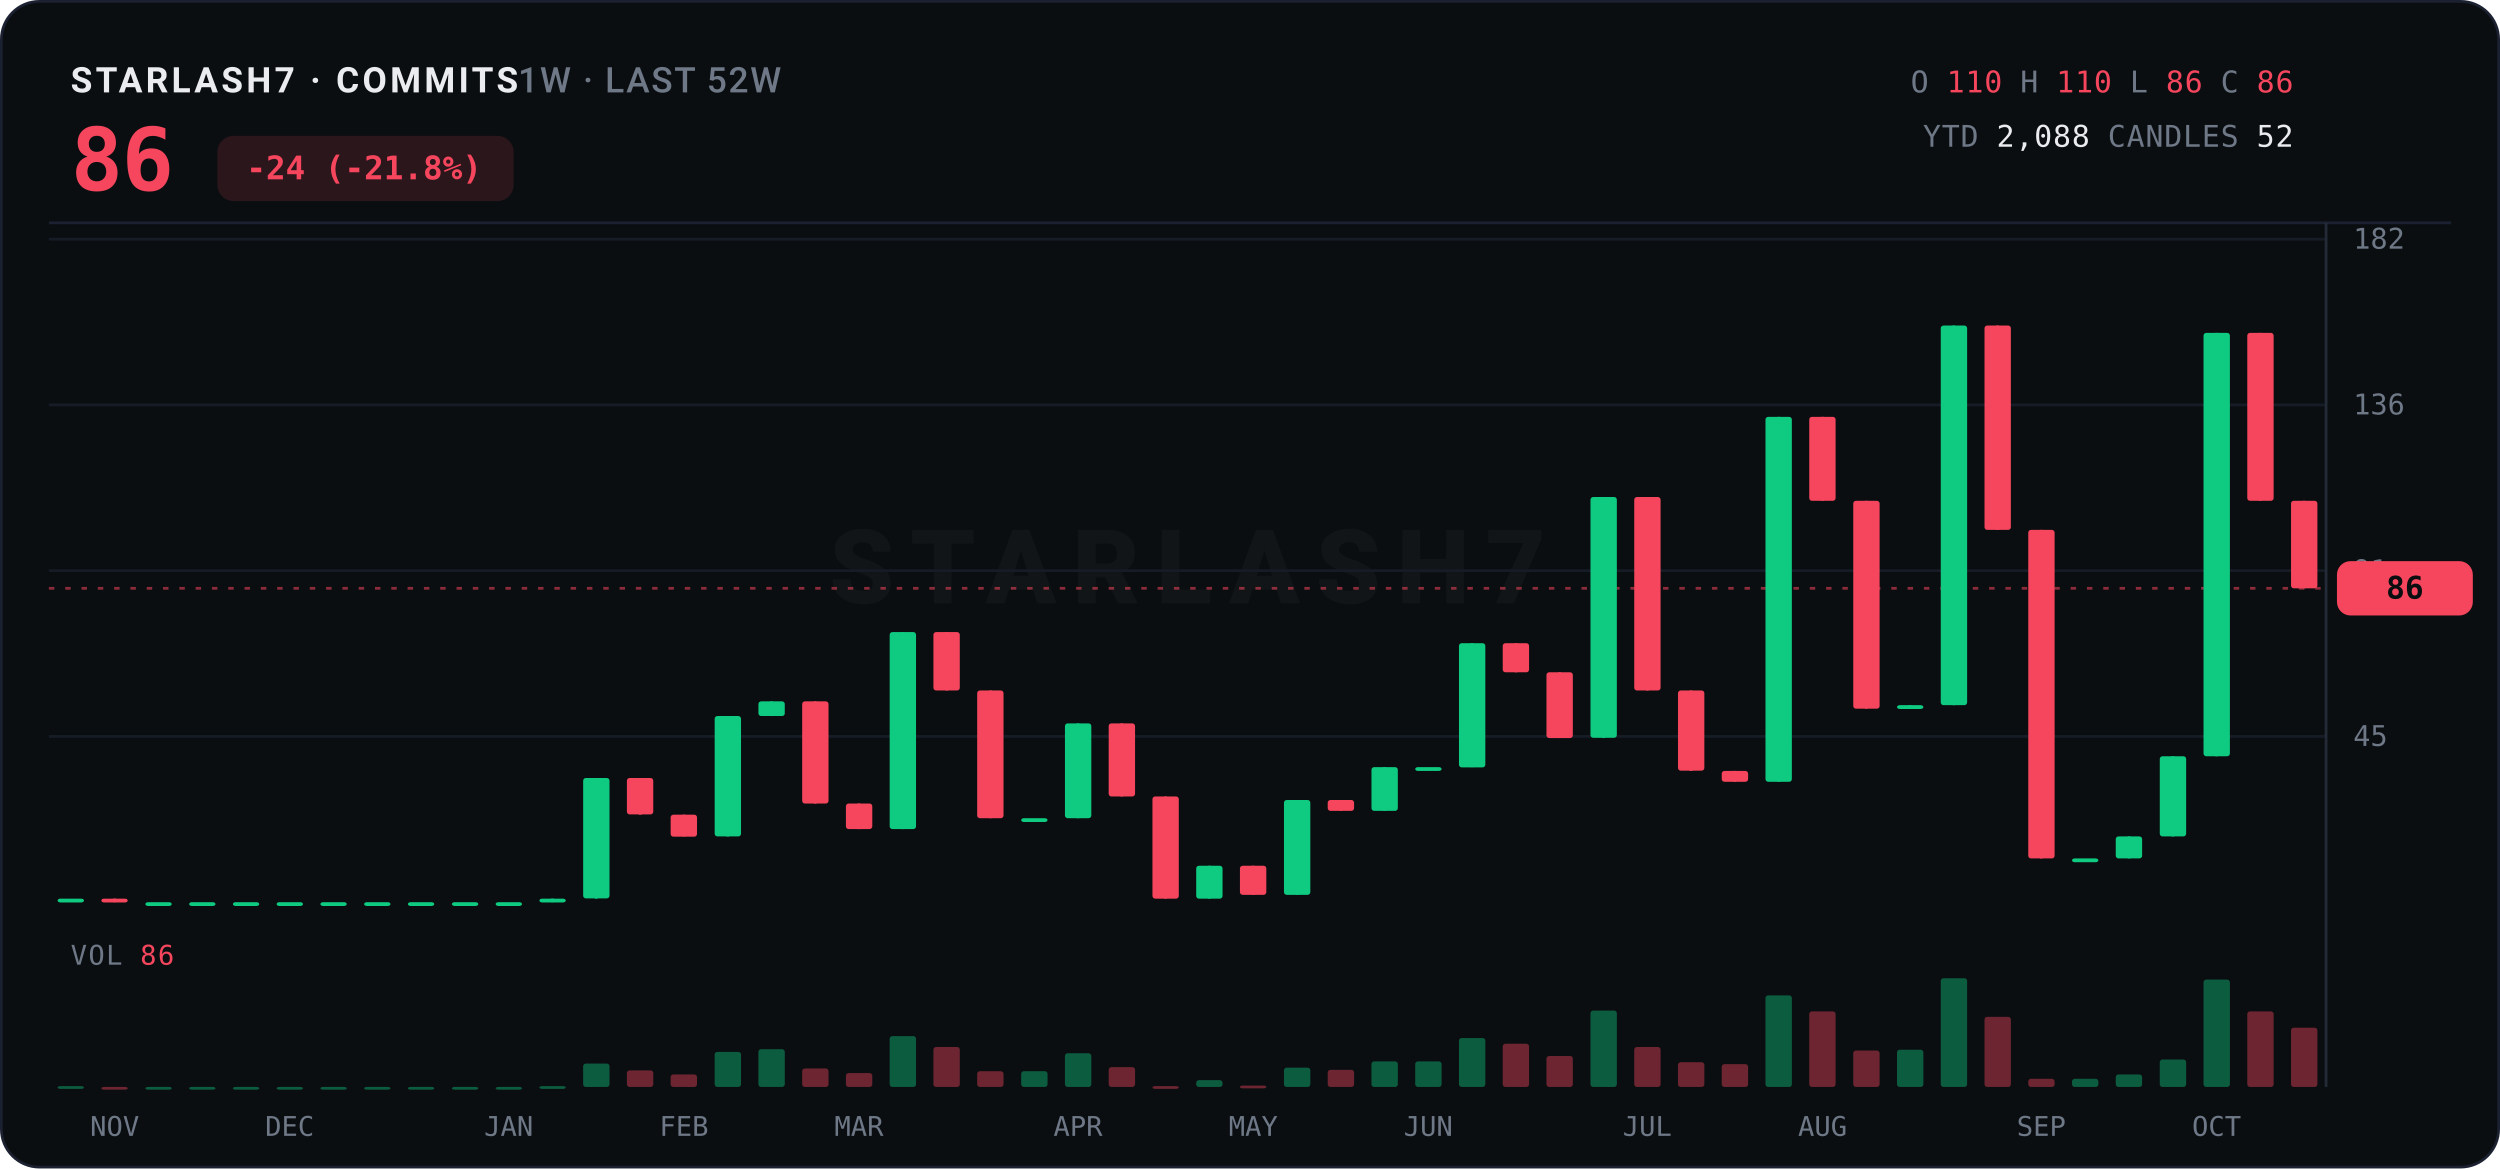
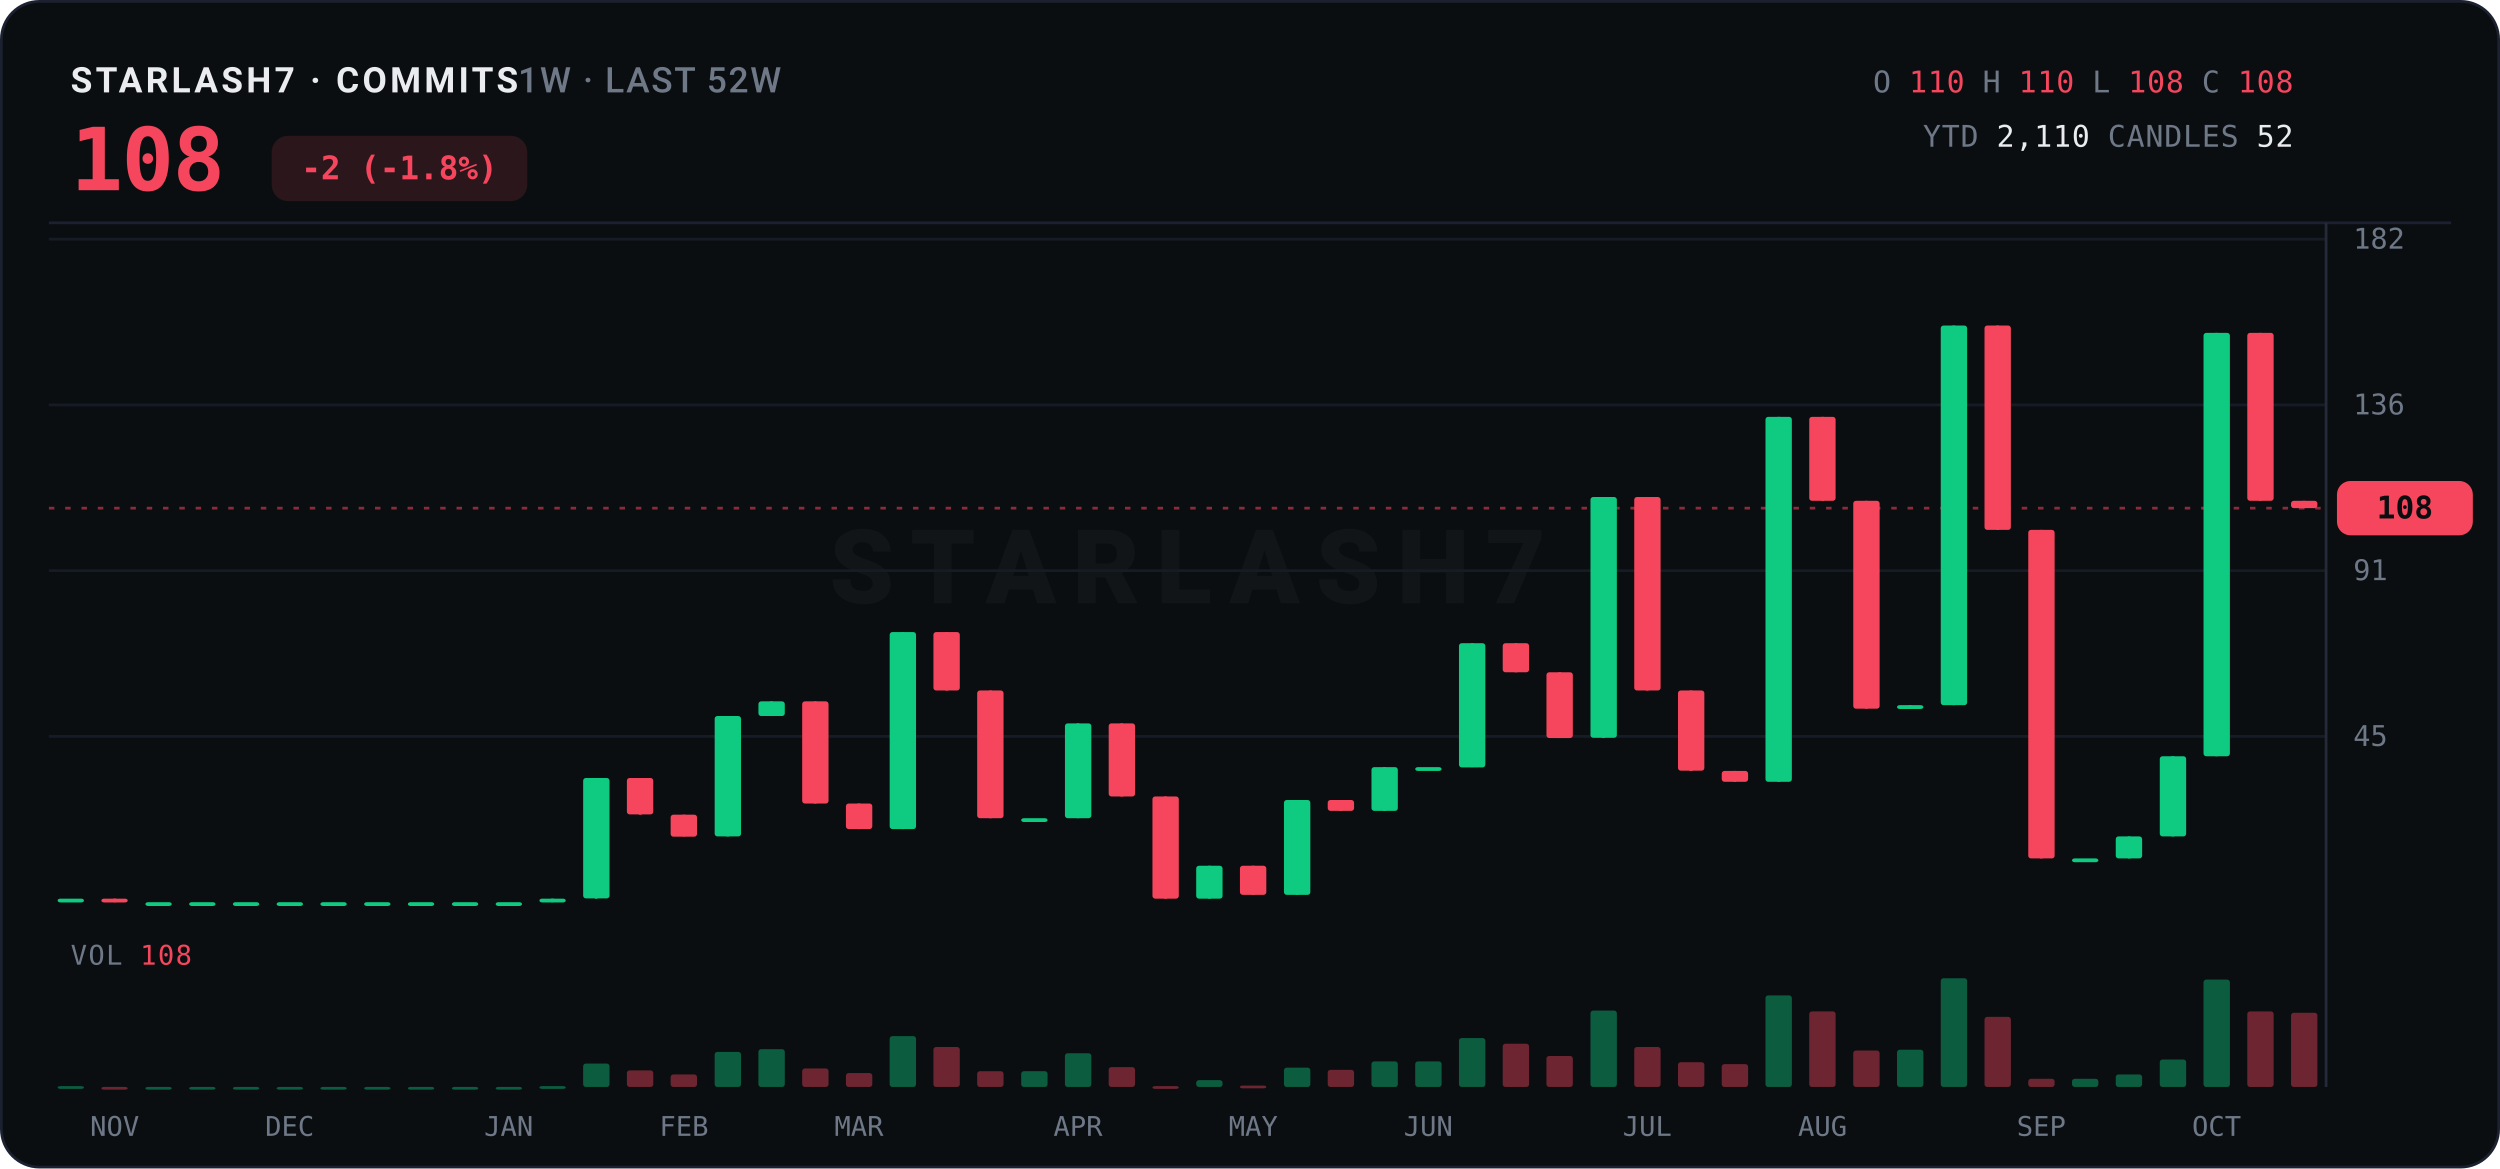
<svg xmlns="http://www.w3.org/2000/svg" width="920" height="430" viewBox="0 0 920 430">
  <rect x="0.5" y="0.5" width="919" height="429" rx="14" fill="#0B0E11" stroke="#1B2130" />
  <text x="26" y="34" font-family="ui-sans-serif,system-ui,-apple-system,'Segoe UI',Roboto,sans-serif" font-size="13" font-weight="700" letter-spacing="1.2" fill="#EAECEF">STARLASH7 · COMMITS<tspan fill="#6E7887" font-weight="500" letter-spacing="0.6">  1W · LAST 52W</tspan>
  </text>
-   <text x="26" y="70" font-family="ui-monospace,'SF Mono',SFMono-Regular,Menlo,Consolas,monospace" font-size="32" font-weight="800" fill="#F6465D" letter-spacing="-0.5">86</text>
-   <rect x="80" y="50" width="109" height="24" rx="6" fill="#F6465D" opacity="0.14" />
-   <text x="134" y="66" text-anchor="middle" font-family="ui-monospace,'SF Mono',SFMono-Regular,Menlo,Consolas,monospace" font-size="12" font-weight="700" fill="#F6465D">-24 (-21.8%)</text>
+   <text x="26" y="70" font-family="ui-monospace,'SF Mono',SFMono-Regular,Menlo,Consolas,monospace" font-size="32" font-weight="800" fill="#F6465D" letter-spacing="-0.5">108</text>
+   <rect x="100" y="50" width="94" height="24" rx="6" fill="#F6465D" opacity="0.14" />
+   <text x="147" y="66" text-anchor="middle" font-family="ui-monospace,'SF Mono',SFMono-Regular,Menlo,Consolas,monospace" font-size="12" font-weight="700" fill="#F6465D">-2 (-1.8%)</text>
  <text x="844" y="34" text-anchor="end" font-family="ui-monospace,'SF Mono',SFMono-Regular,Menlo,Consolas,monospace" font-size="11" letter-spacing="0.3">
    <tspan fill="#6E7887">O</tspan>
    <tspan fill="#F6465D">110</tspan>
    <tspan fill="#6E7887">H</tspan>
    <tspan fill="#F6465D">110</tspan>
    <tspan fill="#6E7887">L</tspan>
-     <tspan fill="#F6465D">86</tspan>
+     <tspan fill="#F6465D">108</tspan>
    <tspan fill="#6E7887">C</tspan>
-     <tspan fill="#F6465D">86</tspan>
+     <tspan fill="#F6465D">108</tspan>
  </text>
  <text x="844" y="54" text-anchor="end" font-family="ui-monospace,'SF Mono',SFMono-Regular,Menlo,Consolas,monospace" font-size="11" letter-spacing="0.3">
    <tspan fill="#6E7887">YTD</tspan>
-     <tspan fill="#EAECEF">2,088</tspan>
+     <tspan fill="#EAECEF">2,110</tspan>
    <tspan fill="#6E7887">CANDLES</tspan>
    <tspan fill="#EAECEF">52</tspan>
  </text>
  <line x1="18" y1="82" x2="902" y2="82" stroke="#1B2130" stroke-width="1" />
  <text x="437.0" y="222.0" text-anchor="middle" font-family="ui-sans-serif,system-ui,-apple-system,'Segoe UI',Roboto,sans-serif" font-size="38" font-weight="800" letter-spacing="6" fill="#EAECEF" opacity="0.035">STARLASH7</text>
  <line x1="18" y1="271.0" x2="856" y2="271.0" stroke="#161C26" stroke-width="1" />
  <text x="866" y="274.5" font-family="ui-monospace,'SF Mono',SFMono-Regular,Menlo,Consolas,monospace" font-size="10.5" fill="#6E7887">45</text>
  <line x1="18" y1="210.0" x2="856" y2="210.0" stroke="#161C26" stroke-width="1" />
  <text x="866" y="213.5" font-family="ui-monospace,'SF Mono',SFMono-Regular,Menlo,Consolas,monospace" font-size="10.5" fill="#6E7887">91</text>
  <line x1="18" y1="149.0" x2="856" y2="149.0" stroke="#161C26" stroke-width="1" />
  <text x="866" y="152.5" font-family="ui-monospace,'SF Mono',SFMono-Regular,Menlo,Consolas,monospace" font-size="10.5" fill="#6E7887">136</text>
  <line x1="18" y1="88.0" x2="856" y2="88.0" stroke="#161C26" stroke-width="1" />
  <text x="866" y="91.5" font-family="ui-monospace,'SF Mono',SFMono-Regular,Menlo,Consolas,monospace" font-size="10.5" fill="#6E7887">182</text>
  <line x1="856" y1="82" x2="856" y2="400" stroke="#242B38" stroke-width="1" />
-   <line x1="18" y1="216.5" x2="856" y2="216.5" stroke="#F6465D" stroke-width="1" stroke-dasharray="2 4" opacity="0.55" />
-   <rect x="860" y="206.5" width="50" height="20" rx="5" fill="#F6465D" />
-   <text x="885.0" y="220.3" text-anchor="middle" font-family="ui-monospace,'SF Mono',SFMono-Regular,Menlo,Consolas,monospace" font-size="11.5" font-weight="800" fill="#0B0E11">86</text>
+   <line x1="18" y1="187.0" x2="856" y2="187.0" stroke="#F6465D" stroke-width="1" stroke-dasharray="2 4" opacity="0.55" />
+   <rect x="860" y="177.0" width="50" height="20" rx="5" fill="#F6465D" />
+   <text x="885.0" y="190.8" text-anchor="middle" font-family="ui-monospace,'SF Mono',SFMono-Regular,Menlo,Consolas,monospace" font-size="11.5" font-weight="800" fill="#0B0E11">108</text>
  <line x1="26.1" y1="330.7" x2="26.1" y2="330.7" stroke="#0ECB81" stroke-width="1" />
  <rect x="21.2" y="330.7" width="9.7" height="1.4" rx="1" fill="#0ECB81" />
  <line x1="42.2" y1="330.7" x2="42.2" y2="332.0" stroke="#F6465D" stroke-width="1" />
  <rect x="37.3" y="330.7" width="9.7" height="1.4" rx="1" fill="#F6465D" />
  <line x1="58.3" y1="332.0" x2="58.3" y2="332.0" stroke="#0ECB81" stroke-width="1" />
  <rect x="53.5" y="332.0" width="9.7" height="1.4" rx="1" fill="#0ECB81" />
  <line x1="74.4" y1="332.0" x2="74.4" y2="332.0" stroke="#0ECB81" stroke-width="1" />
  <rect x="69.6" y="332.0" width="9.7" height="1.4" rx="1" fill="#0ECB81" />
  <line x1="90.5" y1="332.0" x2="90.5" y2="332.0" stroke="#0ECB81" stroke-width="1" />
  <rect x="85.7" y="332.0" width="9.7" height="1.4" rx="1" fill="#0ECB81" />
  <line x1="106.6" y1="332.0" x2="106.6" y2="332.0" stroke="#0ECB81" stroke-width="1" />
  <rect x="101.8" y="332.0" width="9.7" height="1.4" rx="1" fill="#0ECB81" />
  <line x1="122.8" y1="332.0" x2="122.8" y2="332.0" stroke="#0ECB81" stroke-width="1" />
  <rect x="117.9" y="332.0" width="9.7" height="1.4" rx="1" fill="#0ECB81" />
  <line x1="138.9" y1="332.0" x2="138.9" y2="332.0" stroke="#0ECB81" stroke-width="1" />
  <rect x="134.0" y="332.0" width="9.7" height="1.4" rx="1" fill="#0ECB81" />
  <line x1="155.0" y1="332.0" x2="155.0" y2="332.0" stroke="#0ECB81" stroke-width="1" />
  <rect x="150.1" y="332.0" width="9.7" height="1.4" rx="1" fill="#0ECB81" />
  <line x1="171.1" y1="332.0" x2="171.1" y2="332.0" stroke="#0ECB81" stroke-width="1" />
  <rect x="166.3" y="332.0" width="9.7" height="1.4" rx="1" fill="#0ECB81" />
  <line x1="187.2" y1="332.0" x2="187.2" y2="332.0" stroke="#0ECB81" stroke-width="1" />
  <rect x="182.4" y="332.0" width="9.7" height="1.4" rx="1" fill="#0ECB81" />
  <line x1="203.3" y1="330.7" x2="203.3" y2="332.0" stroke="#0ECB81" stroke-width="1" />
  <rect x="198.5" y="330.7" width="9.7" height="1.4" rx="1" fill="#0ECB81" />
  <line x1="219.4" y1="286.3" x2="219.4" y2="330.7" stroke="#0ECB81" stroke-width="1" />
  <rect x="214.6" y="286.3" width="9.7" height="44.3" rx="1" fill="#0ECB81" />
  <line x1="235.6" y1="286.3" x2="235.6" y2="299.8" stroke="#F6465D" stroke-width="1" />
  <rect x="230.7" y="286.3" width="9.7" height="13.4" rx="1" fill="#F6465D" />
  <line x1="251.7" y1="299.8" x2="251.7" y2="307.8" stroke="#F6465D" stroke-width="1" />
  <rect x="246.8" y="299.8" width="9.7" height="8.1" rx="1" fill="#F6465D" />
  <line x1="267.8" y1="263.5" x2="267.8" y2="307.8" stroke="#0ECB81" stroke-width="1" />
  <rect x="263.0" y="263.5" width="9.7" height="44.3" rx="1" fill="#0ECB81" />
  <line x1="283.9" y1="258.1" x2="283.9" y2="263.5" stroke="#0ECB81" stroke-width="1" />
  <rect x="279.1" y="258.1" width="9.7" height="5.4" rx="1" fill="#0ECB81" />
  <line x1="300.0" y1="258.1" x2="300.0" y2="295.7" stroke="#F6465D" stroke-width="1" />
  <rect x="295.2" y="258.1" width="9.7" height="37.6" rx="1" fill="#F6465D" />
  <line x1="316.1" y1="295.7" x2="316.1" y2="305.1" stroke="#F6465D" stroke-width="1" />
  <rect x="311.3" y="295.7" width="9.7" height="9.4" rx="1" fill="#F6465D" />
  <line x1="332.3" y1="232.6" x2="332.3" y2="305.1" stroke="#0ECB81" stroke-width="1" />
  <rect x="327.4" y="232.6" width="9.7" height="72.5" rx="1" fill="#0ECB81" />
  <line x1="348.4" y1="232.6" x2="348.4" y2="254.1" stroke="#F6465D" stroke-width="1" />
  <rect x="343.5" y="232.6" width="9.7" height="21.5" rx="1" fill="#F6465D" />
  <line x1="364.5" y1="254.1" x2="364.5" y2="301.1" stroke="#F6465D" stroke-width="1" />
  <rect x="359.6" y="254.1" width="9.7" height="47.0" rx="1" fill="#F6465D" />
  <line x1="380.6" y1="301.1" x2="380.6" y2="301.1" stroke="#0ECB81" stroke-width="1" />
  <rect x="375.8" y="301.1" width="9.7" height="1.4" rx="1" fill="#0ECB81" />
  <line x1="396.7" y1="266.2" x2="396.7" y2="301.1" stroke="#0ECB81" stroke-width="1" />
  <rect x="391.9" y="266.2" width="9.7" height="34.9" rx="1" fill="#0ECB81" />
  <line x1="412.8" y1="266.2" x2="412.8" y2="293.1" stroke="#F6465D" stroke-width="1" />
  <rect x="408.0" y="266.2" width="9.7" height="26.9" rx="1" fill="#F6465D" />
  <line x1="428.9" y1="293.1" x2="428.9" y2="330.7" stroke="#F6465D" stroke-width="1" />
  <rect x="424.1" y="293.1" width="9.7" height="37.6" rx="1" fill="#F6465D" />
  <line x1="445.1" y1="318.6" x2="445.1" y2="330.7" stroke="#0ECB81" stroke-width="1" />
  <rect x="440.2" y="318.6" width="9.7" height="12.1" rx="1" fill="#0ECB81" />
  <line x1="461.2" y1="318.6" x2="461.2" y2="329.3" stroke="#F6465D" stroke-width="1" />
  <rect x="456.3" y="318.6" width="9.7" height="10.7" rx="1" fill="#F6465D" />
  <line x1="477.3" y1="294.4" x2="477.3" y2="329.3" stroke="#0ECB81" stroke-width="1" />
  <rect x="472.5" y="294.4" width="9.7" height="34.9" rx="1" fill="#0ECB81" />
  <line x1="493.4" y1="294.4" x2="493.4" y2="298.4" stroke="#F6465D" stroke-width="1" />
  <rect x="488.6" y="294.4" width="9.7" height="4.0" rx="1" fill="#F6465D" />
  <line x1="509.5" y1="282.3" x2="509.5" y2="298.4" stroke="#0ECB81" stroke-width="1" />
  <rect x="504.7" y="282.3" width="9.7" height="16.1" rx="1" fill="#0ECB81" />
  <line x1="525.6" y1="282.3" x2="525.6" y2="282.3" stroke="#0ECB81" stroke-width="1" />
  <rect x="520.8" y="282.3" width="9.7" height="1.4" rx="1" fill="#0ECB81" />
  <line x1="541.8" y1="236.7" x2="541.8" y2="282.3" stroke="#0ECB81" stroke-width="1" />
  <rect x="536.9" y="236.7" width="9.7" height="45.7" rx="1" fill="#0ECB81" />
  <line x1="557.9" y1="236.7" x2="557.9" y2="247.4" stroke="#F6465D" stroke-width="1" />
  <rect x="553.0" y="236.7" width="9.7" height="10.7" rx="1" fill="#F6465D" />
  <line x1="574.0" y1="247.4" x2="574.0" y2="271.6" stroke="#F6465D" stroke-width="1" />
  <rect x="569.1" y="247.4" width="9.7" height="24.2" rx="1" fill="#F6465D" />
  <line x1="590.1" y1="182.9" x2="590.1" y2="271.6" stroke="#0ECB81" stroke-width="1" />
  <rect x="585.3" y="182.9" width="9.7" height="88.6" rx="1" fill="#0ECB81" />
  <line x1="606.2" y1="182.9" x2="606.2" y2="254.1" stroke="#F6465D" stroke-width="1" />
  <rect x="601.4" y="182.9" width="9.7" height="71.2" rx="1" fill="#F6465D" />
  <line x1="622.3" y1="254.1" x2="622.3" y2="283.7" stroke="#F6465D" stroke-width="1" />
  <rect x="617.5" y="254.1" width="9.7" height="29.5" rx="1" fill="#F6465D" />
  <line x1="638.4" y1="283.7" x2="638.4" y2="287.7" stroke="#F6465D" stroke-width="1" />
  <rect x="633.6" y="283.7" width="9.7" height="4.0" rx="1" fill="#F6465D" />
  <line x1="654.6" y1="153.4" x2="654.6" y2="287.7" stroke="#0ECB81" stroke-width="1" />
  <rect x="649.7" y="153.4" width="9.7" height="134.3" rx="1" fill="#0ECB81" />
  <line x1="670.7" y1="153.4" x2="670.7" y2="184.3" stroke="#F6465D" stroke-width="1" />
  <rect x="665.8" y="153.4" width="9.7" height="30.9" rx="1" fill="#F6465D" />
  <line x1="686.8" y1="184.3" x2="686.8" y2="260.8" stroke="#F6465D" stroke-width="1" />
  <rect x="682.0" y="184.3" width="9.7" height="76.5" rx="1" fill="#F6465D" />
  <line x1="702.9" y1="259.5" x2="702.9" y2="260.8" stroke="#0ECB81" stroke-width="1" />
  <rect x="698.1" y="259.5" width="9.7" height="1.4" rx="1" fill="#0ECB81" />
  <line x1="719.0" y1="119.8" x2="719.0" y2="259.5" stroke="#0ECB81" stroke-width="1" />
  <rect x="714.2" y="119.8" width="9.7" height="139.7" rx="1" fill="#0ECB81" />
  <line x1="735.1" y1="119.8" x2="735.1" y2="195.0" stroke="#F6465D" stroke-width="1" />
  <rect x="730.3" y="119.8" width="9.7" height="75.2" rx="1" fill="#F6465D" />
  <line x1="751.2" y1="195.0" x2="751.2" y2="315.9" stroke="#F6465D" stroke-width="1" />
  <rect x="746.4" y="195.0" width="9.7" height="120.9" rx="1" fill="#F6465D" />
  <line x1="767.4" y1="315.9" x2="767.4" y2="315.9" stroke="#0ECB81" stroke-width="1" />
  <rect x="762.5" y="315.9" width="9.7" height="1.4" rx="1" fill="#0ECB81" />
  <line x1="783.5" y1="307.8" x2="783.5" y2="315.9" stroke="#0ECB81" stroke-width="1" />
  <rect x="778.6" y="307.8" width="9.7" height="8.1" rx="1" fill="#0ECB81" />
  <line x1="799.6" y1="278.3" x2="799.6" y2="307.8" stroke="#0ECB81" stroke-width="1" />
  <rect x="794.8" y="278.3" width="9.7" height="29.5" rx="1" fill="#0ECB81" />
  <line x1="815.7" y1="122.5" x2="815.7" y2="278.3" stroke="#0ECB81" stroke-width="1" />
  <rect x="810.9" y="122.5" width="9.7" height="155.8" rx="1" fill="#0ECB81" />
  <line x1="831.8" y1="122.5" x2="831.8" y2="184.3" stroke="#F6465D" stroke-width="1" />
  <rect x="827.0" y="122.5" width="9.7" height="61.8" rx="1" fill="#F6465D" />
-   <line x1="847.9" y1="184.3" x2="847.9" y2="216.5" stroke="#F6465D" stroke-width="1" />
-   <rect x="843.1" y="184.3" width="9.7" height="32.2" rx="1" fill="#F6465D" />
-   <text x="26" y="355" font-family="ui-monospace,'SF Mono',SFMono-Regular,Menlo,Consolas,monospace" font-size="10" letter-spacing="0.5" fill="#6E7887">VOL <tspan fill="#F6465D">86</tspan>
+   <line x1="847.9" y1="184.3" x2="847.9" y2="187.0" stroke="#F6465D" stroke-width="1" />
+   <rect x="843.1" y="184.3" width="9.7" height="2.7" rx="1" fill="#F6465D" />
+   <text x="26" y="355" font-family="ui-monospace,'SF Mono',SFMono-Regular,Menlo,Consolas,monospace" font-size="10" letter-spacing="0.5" fill="#6E7887">VOL <tspan fill="#F6465D">108</tspan>
  </text>
  <rect x="21.2" y="399.7" width="9.7" height="1.0" rx="1" fill="#0ECB81" opacity="0.42" />
  <rect x="37.3" y="400.0" width="9.7" height="1.0" rx="1" fill="#F6465D" opacity="0.42" />
  <rect x="53.5" y="400.0" width="9.7" height="1.0" rx="1" fill="#0ECB81" opacity="0.42" />
  <rect x="69.6" y="400.0" width="9.7" height="1.0" rx="1" fill="#0ECB81" opacity="0.42" />
  <rect x="85.7" y="400.0" width="9.7" height="1.0" rx="1" fill="#0ECB81" opacity="0.42" />
  <rect x="101.8" y="400.0" width="9.7" height="1.0" rx="1" fill="#0ECB81" opacity="0.42" />
  <rect x="117.9" y="400.0" width="9.7" height="1.0" rx="1" fill="#0ECB81" opacity="0.42" />
  <rect x="134.0" y="400.0" width="9.7" height="1.0" rx="1" fill="#0ECB81" opacity="0.42" />
  <rect x="150.1" y="400.0" width="9.7" height="1.0" rx="1" fill="#0ECB81" opacity="0.42" />
  <rect x="166.3" y="400.0" width="9.7" height="1.0" rx="1" fill="#0ECB81" opacity="0.42" />
  <rect x="182.4" y="400.0" width="9.7" height="1.0" rx="1" fill="#0ECB81" opacity="0.42" />
  <rect x="198.5" y="399.7" width="9.7" height="1.0" rx="1" fill="#0ECB81" opacity="0.42" />
  <rect x="214.6" y="391.4" width="9.7" height="8.6" rx="1" fill="#0ECB81" opacity="0.42" />
  <rect x="230.7" y="393.9" width="9.7" height="6.1" rx="1" fill="#F6465D" opacity="0.42" />
  <rect x="246.8" y="395.4" width="9.7" height="4.6" rx="1" fill="#F6465D" opacity="0.42" />
  <rect x="263.0" y="387.1" width="9.7" height="12.9" rx="1" fill="#0ECB81" opacity="0.42" />
  <rect x="279.1" y="386.1" width="9.7" height="13.9" rx="1" fill="#0ECB81" opacity="0.42" />
  <rect x="295.2" y="393.2" width="9.7" height="6.8" rx="1" fill="#F6465D" opacity="0.42" />
  <rect x="311.3" y="394.9" width="9.7" height="5.1" rx="1" fill="#F6465D" opacity="0.42" />
  <rect x="327.4" y="381.3" width="9.7" height="18.7" rx="1" fill="#0ECB81" opacity="0.42" />
  <rect x="343.5" y="385.3" width="9.7" height="14.7" rx="1" fill="#F6465D" opacity="0.42" />
  <rect x="359.6" y="394.2" width="9.7" height="5.8" rx="1" fill="#F6465D" opacity="0.42" />
  <rect x="375.8" y="394.2" width="9.7" height="5.8" rx="1" fill="#0ECB81" opacity="0.42" />
  <rect x="391.9" y="387.6" width="9.7" height="12.4" rx="1" fill="#0ECB81" opacity="0.42" />
  <rect x="408.0" y="392.7" width="9.7" height="7.3" rx="1" fill="#F6465D" opacity="0.42" />
  <rect x="424.1" y="399.7" width="9.7" height="1.0" rx="1" fill="#F6465D" opacity="0.42" />
  <rect x="440.2" y="397.5" width="9.7" height="2.5" rx="1" fill="#0ECB81" opacity="0.42" />
  <rect x="456.3" y="399.5" width="9.7" height="1.0" rx="1" fill="#F6465D" opacity="0.42" />
  <rect x="472.5" y="392.9" width="9.7" height="7.1" rx="1" fill="#0ECB81" opacity="0.42" />
  <rect x="488.6" y="393.7" width="9.7" height="6.3" rx="1" fill="#F6465D" opacity="0.42" />
  <rect x="504.7" y="390.6" width="9.7" height="9.4" rx="1" fill="#0ECB81" opacity="0.42" />
  <rect x="520.8" y="390.6" width="9.7" height="9.4" rx="1" fill="#0ECB81" opacity="0.42" />
  <rect x="536.9" y="382.0" width="9.7" height="18.0" rx="1" fill="#0ECB81" opacity="0.42" />
  <rect x="553.0" y="384.1" width="9.7" height="15.9" rx="1" fill="#F6465D" opacity="0.42" />
  <rect x="569.1" y="388.6" width="9.7" height="11.4" rx="1" fill="#F6465D" opacity="0.42" />
  <rect x="585.3" y="371.9" width="9.7" height="28.1" rx="1" fill="#0ECB81" opacity="0.42" />
  <rect x="601.4" y="385.3" width="9.7" height="14.7" rx="1" fill="#F6465D" opacity="0.42" />
  <rect x="617.5" y="390.9" width="9.7" height="9.1" rx="1" fill="#F6465D" opacity="0.42" />
  <rect x="633.6" y="391.6" width="9.7" height="8.4" rx="1" fill="#F6465D" opacity="0.42" />
  <rect x="649.7" y="366.3" width="9.7" height="33.7" rx="1" fill="#0ECB81" opacity="0.42" />
  <rect x="665.8" y="372.2" width="9.7" height="27.8" rx="1" fill="#F6465D" opacity="0.42" />
  <rect x="682.0" y="386.6" width="9.7" height="13.4" rx="1" fill="#F6465D" opacity="0.42" />
  <rect x="698.1" y="386.3" width="9.7" height="13.7" rx="1" fill="#0ECB81" opacity="0.42" />
  <rect x="714.2" y="360.0" width="9.7" height="40.0" rx="1" fill="#0ECB81" opacity="0.42" />
  <rect x="730.3" y="374.2" width="9.7" height="25.8" rx="1" fill="#F6465D" opacity="0.42" />
  <rect x="746.4" y="397.0" width="9.7" height="3.0" rx="1" fill="#F6465D" opacity="0.42" />
  <rect x="762.5" y="397.0" width="9.7" height="3.0" rx="1" fill="#0ECB81" opacity="0.42" />
  <rect x="778.6" y="395.4" width="9.7" height="4.6" rx="1" fill="#0ECB81" opacity="0.42" />
  <rect x="794.8" y="389.9" width="9.7" height="10.1" rx="1" fill="#0ECB81" opacity="0.42" />
  <rect x="810.9" y="360.5" width="9.7" height="39.5" rx="1" fill="#0ECB81" opacity="0.42" />
  <rect x="827.0" y="372.2" width="9.7" height="27.8" rx="1" fill="#F6465D" opacity="0.42" />
-   <rect x="843.1" y="378.2" width="9.7" height="21.8" rx="1" fill="#F6465D" opacity="0.42" />
+   <rect x="843.1" y="372.7" width="9.7" height="27.3" rx="1" fill="#F6465D" opacity="0.42" />
  <text x="42.2" y="418" text-anchor="middle" font-family="ui-monospace,'SF Mono',SFMono-Regular,Menlo,Consolas,monospace" font-size="10" fill="#6E7887">NOV</text>
  <text x="106.6" y="418" text-anchor="middle" font-family="ui-monospace,'SF Mono',SFMono-Regular,Menlo,Consolas,monospace" font-size="10" fill="#6E7887">DEC</text>
  <text x="187.2" y="418" text-anchor="middle" font-family="ui-monospace,'SF Mono',SFMono-Regular,Menlo,Consolas,monospace" font-size="10" fill="#6E7887">JAN</text>
  <text x="251.7" y="418" text-anchor="middle" font-family="ui-monospace,'SF Mono',SFMono-Regular,Menlo,Consolas,monospace" font-size="10" fill="#6E7887">FEB</text>
  <text x="316.1" y="418" text-anchor="middle" font-family="ui-monospace,'SF Mono',SFMono-Regular,Menlo,Consolas,monospace" font-size="10" fill="#6E7887">MAR</text>
  <text x="396.7" y="418" text-anchor="middle" font-family="ui-monospace,'SF Mono',SFMono-Regular,Menlo,Consolas,monospace" font-size="10" fill="#6E7887">APR</text>
  <text x="461.2" y="418" text-anchor="middle" font-family="ui-monospace,'SF Mono',SFMono-Regular,Menlo,Consolas,monospace" font-size="10" fill="#6E7887">MAY</text>
  <text x="525.6" y="418" text-anchor="middle" font-family="ui-monospace,'SF Mono',SFMono-Regular,Menlo,Consolas,monospace" font-size="10" fill="#6E7887">JUN</text>
  <text x="606.2" y="418" text-anchor="middle" font-family="ui-monospace,'SF Mono',SFMono-Regular,Menlo,Consolas,monospace" font-size="10" fill="#6E7887">JUL</text>
  <text x="670.7" y="418" text-anchor="middle" font-family="ui-monospace,'SF Mono',SFMono-Regular,Menlo,Consolas,monospace" font-size="10" fill="#6E7887">AUG</text>
  <text x="751.2" y="418" text-anchor="middle" font-family="ui-monospace,'SF Mono',SFMono-Regular,Menlo,Consolas,monospace" font-size="10" fill="#6E7887">SEP</text>
  <text x="815.7" y="418" text-anchor="middle" font-family="ui-monospace,'SF Mono',SFMono-Regular,Menlo,Consolas,monospace" font-size="10" fill="#6E7887">OCT</text>
</svg>
